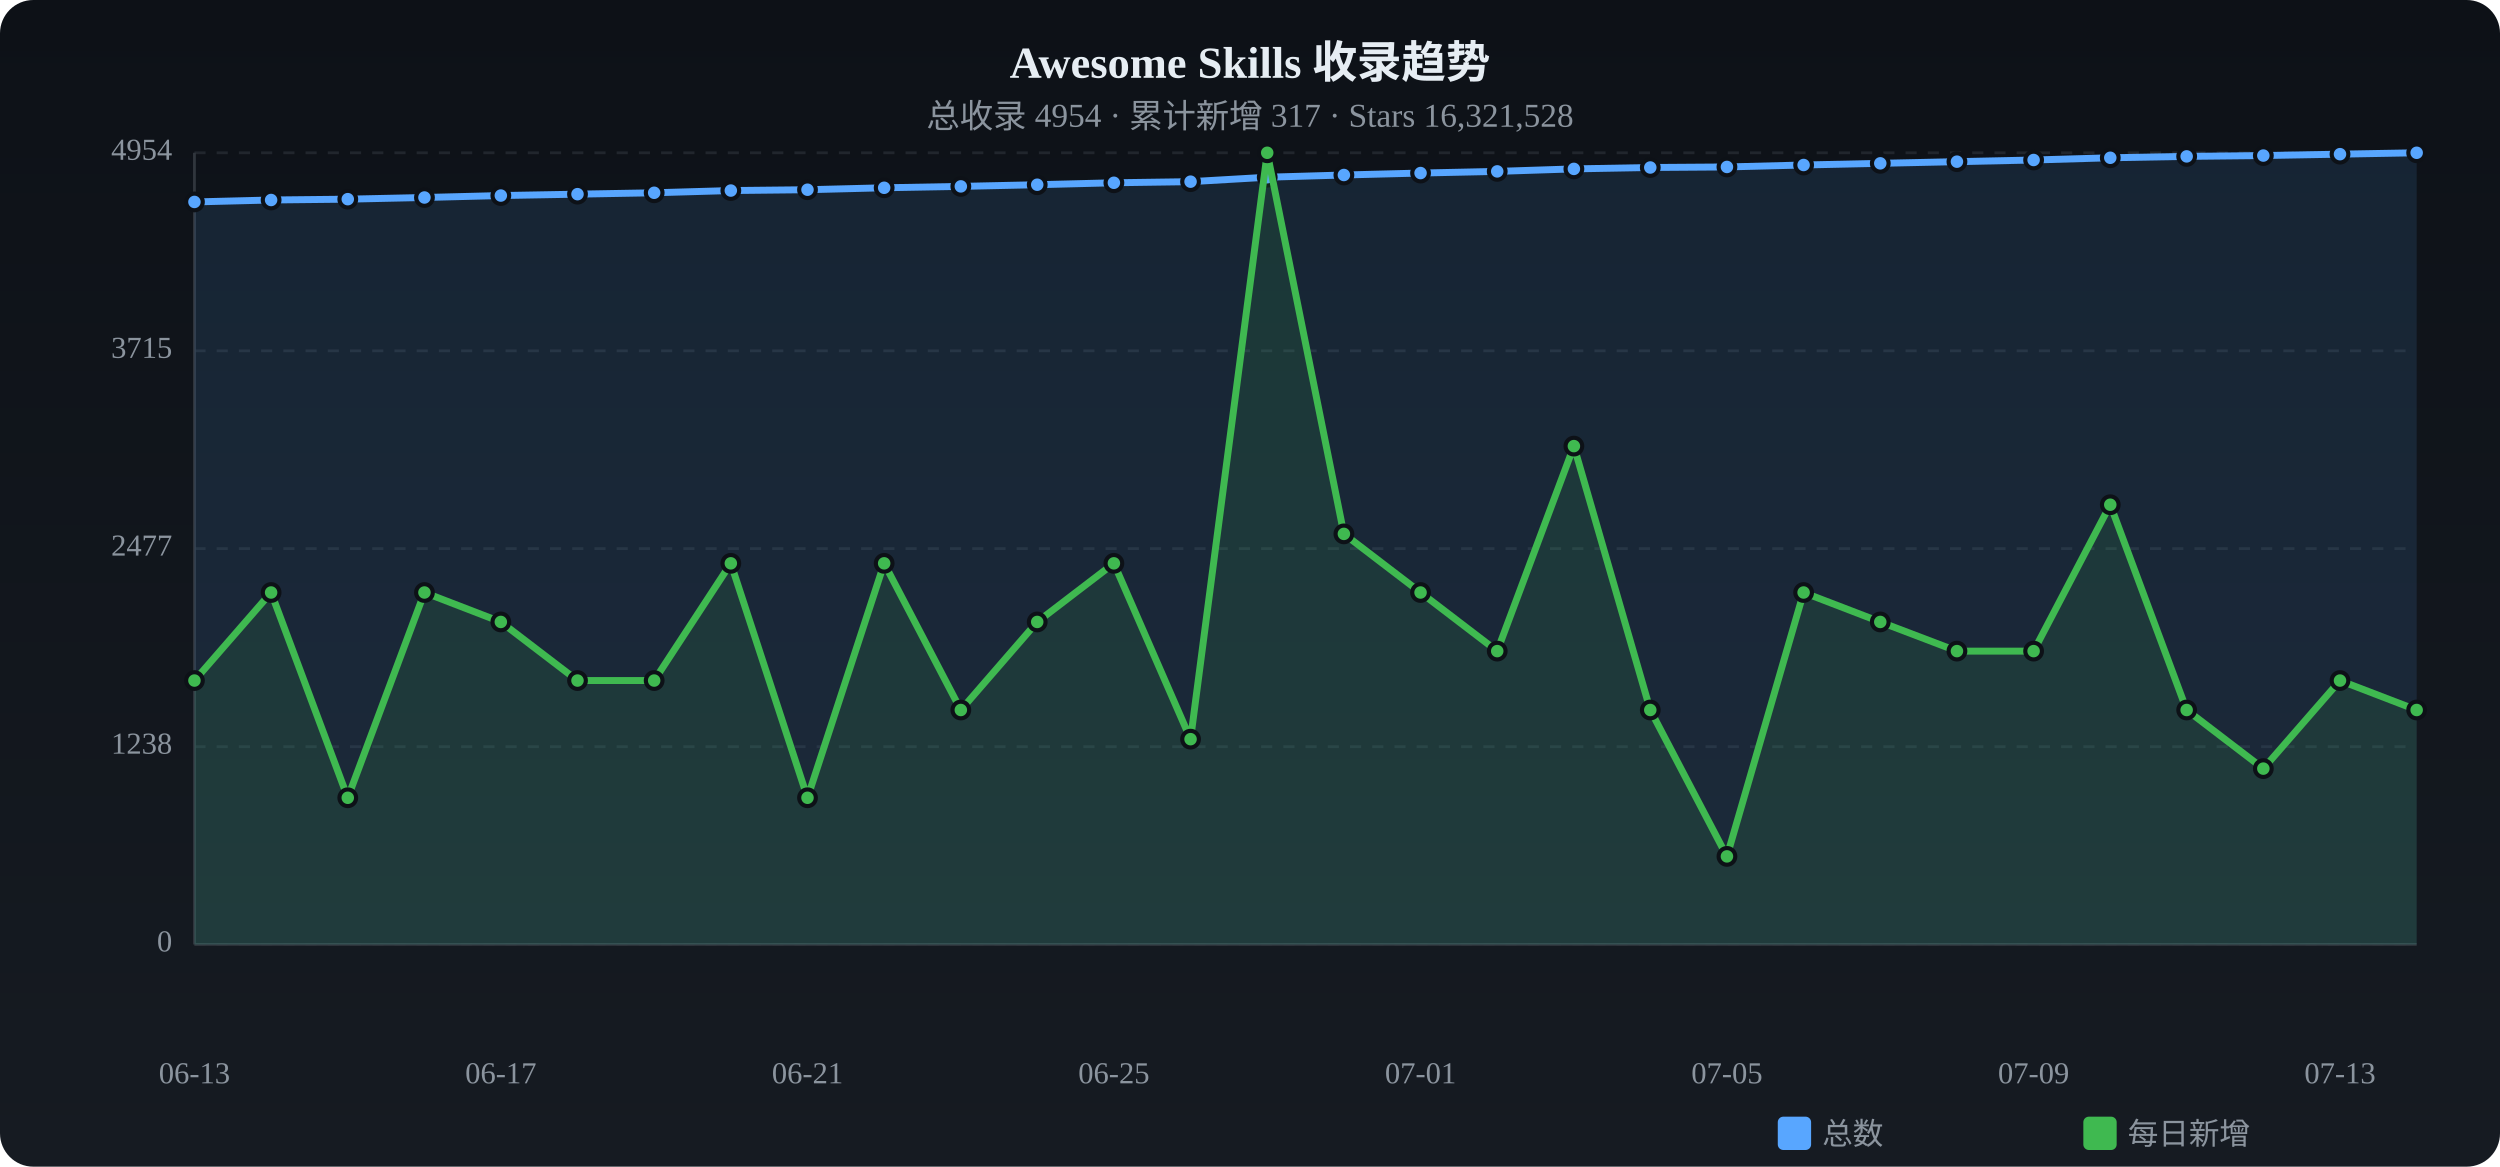
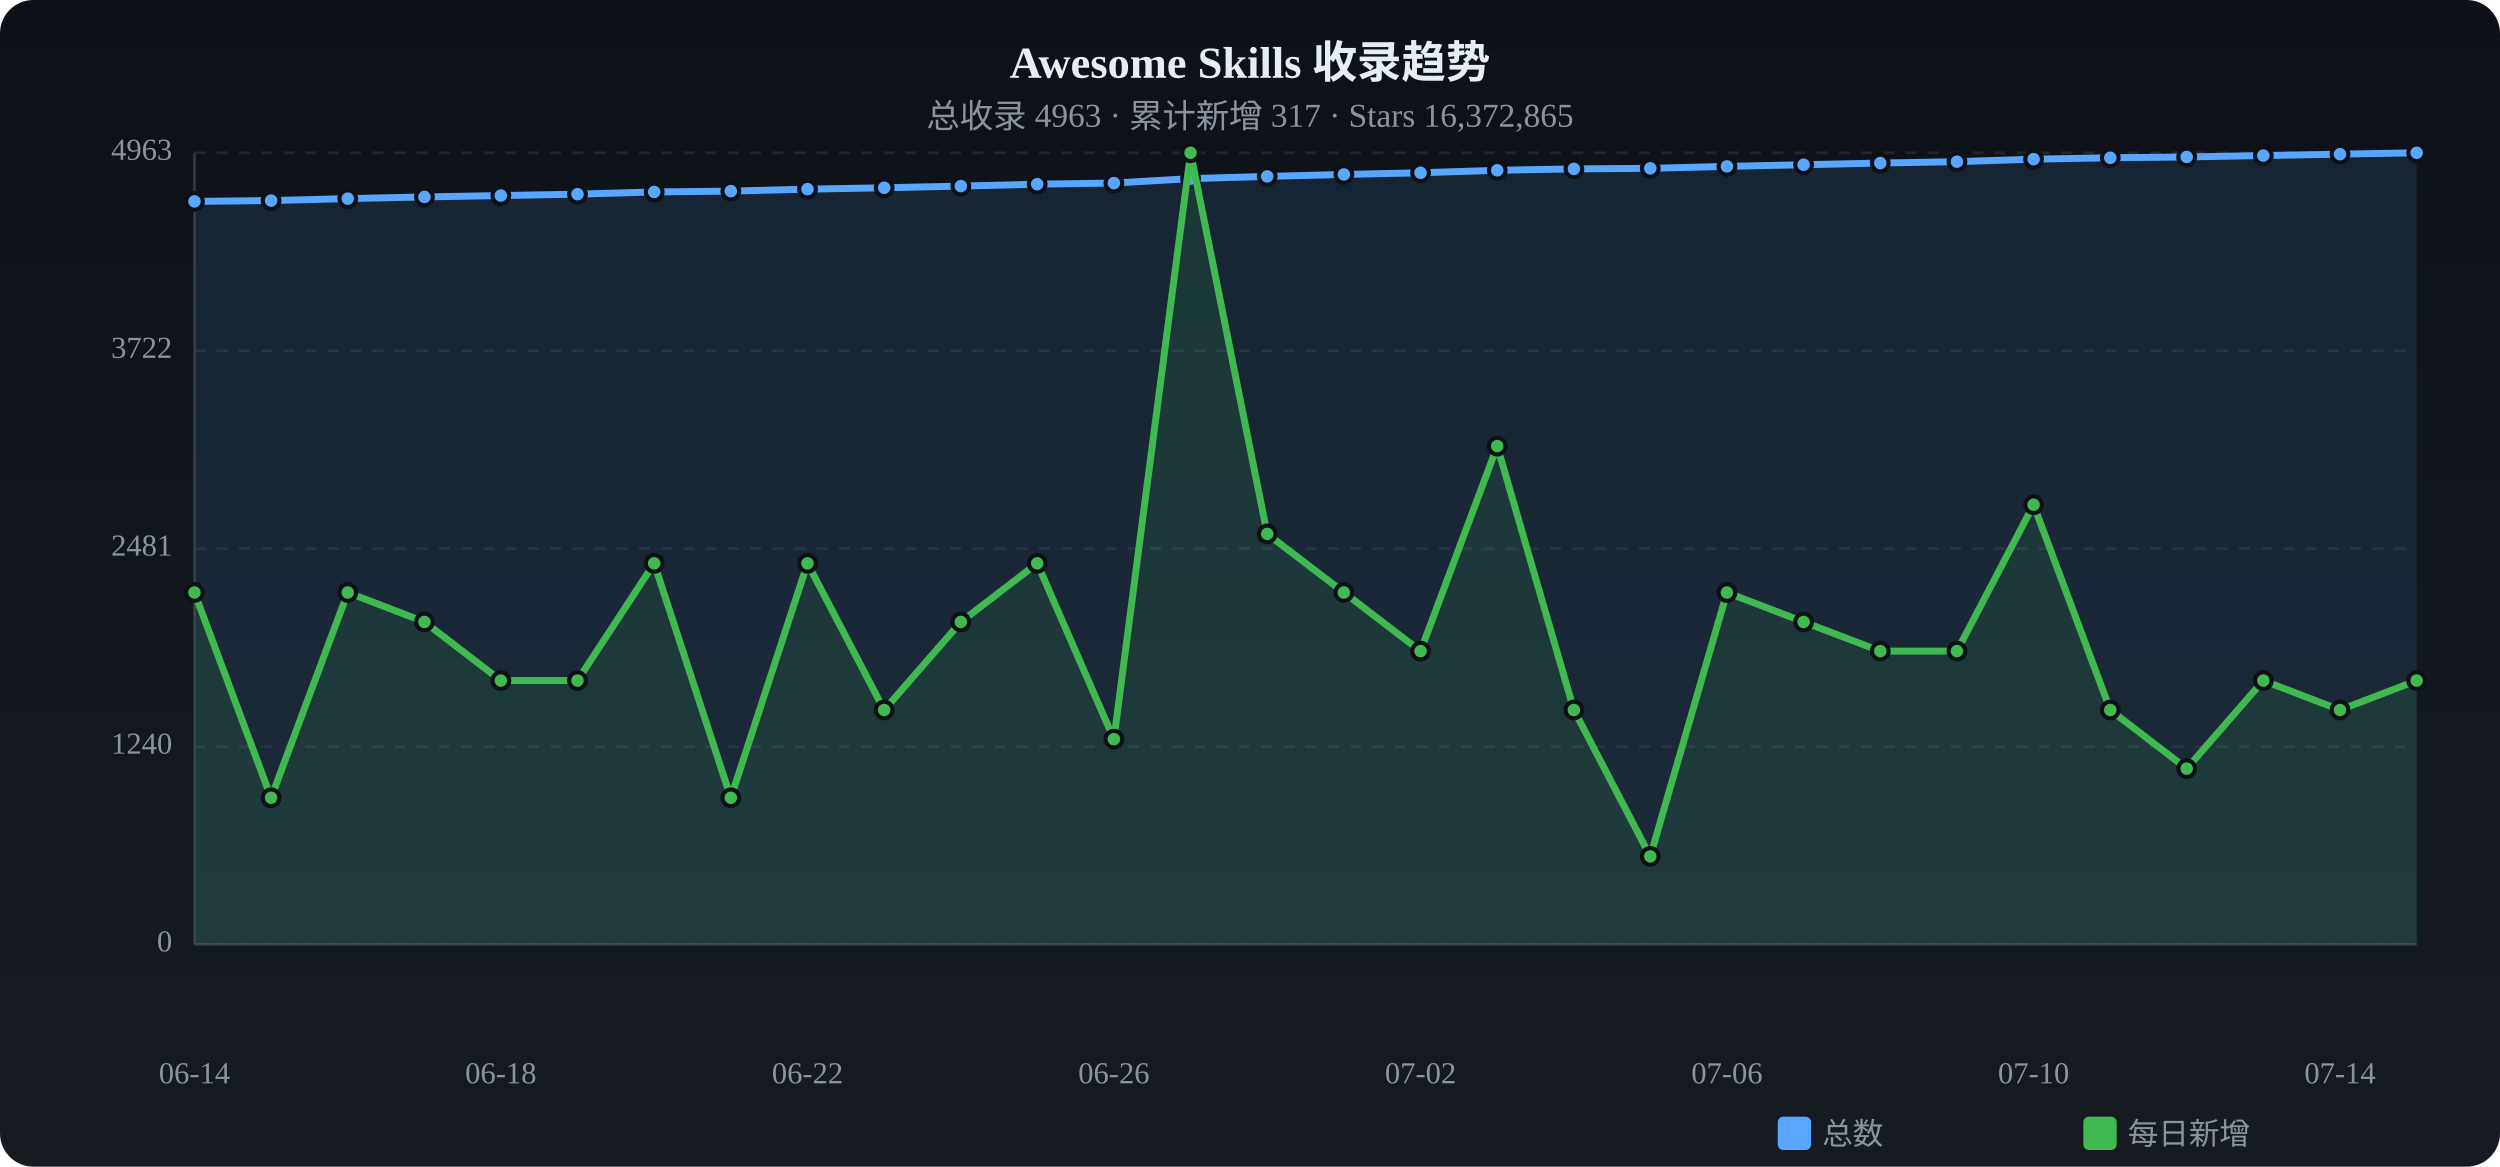
<svg xmlns="http://www.w3.org/2000/svg" viewBox="0 0 900 420" width="900" height="420">
  <defs>
    <linearGradient id="tbg" x1="0%" y1="0%" x2="0%" y2="100%">
      <stop offset="0%" stop-color="#0d1117" />
      <stop offset="100%" stop-color="#161b22" />
    </linearGradient>
  </defs>
  <rect width="900" height="420" rx="12" fill="url(#tbg)" />
  <text x="450.0" y="28" text-anchor="middle" fill="#e6edf3" font-size="16" font-weight="bold">Awesome Skills 收录趋势</text>
-   <text x="450.0" y="46" text-anchor="middle" fill="#8b949e" font-size="12">总收录 4954 · 累计新增 317 · Stars 16,321,528</text>
+   <text x="450.0" y="46" text-anchor="middle" fill="#8b949e" font-size="12">总收录 4963 · 累计新增 317 · Stars 16,372,865</text>
  <text x="62" y="340.0" text-anchor="end" fill="#8b949e" font-size="11" dominant-baseline="middle">0</text>
  <line x1="70" y1="340.0" x2="870" y2="340.0" stroke="#21262d" stroke-dasharray="4 4" />
-   <text x="62" y="268.8" text-anchor="end" fill="#8b949e" font-size="11" dominant-baseline="middle">1238</text>
+   <text x="62" y="268.8" text-anchor="end" fill="#8b949e" font-size="11" dominant-baseline="middle">1240</text>
  <line x1="70" y1="268.8" x2="870" y2="268.8" stroke="#21262d" stroke-dasharray="4 4" />
-   <text x="62" y="197.5" text-anchor="end" fill="#8b949e" font-size="11" dominant-baseline="middle">2477</text>
+   <text x="62" y="197.5" text-anchor="end" fill="#8b949e" font-size="11" dominant-baseline="middle">2481</text>
  <line x1="70" y1="197.5" x2="870" y2="197.5" stroke="#21262d" stroke-dasharray="4 4" />
-   <text x="62" y="126.3" text-anchor="end" fill="#8b949e" font-size="11" dominant-baseline="middle">3715</text>
+   <text x="62" y="126.3" text-anchor="end" fill="#8b949e" font-size="11" dominant-baseline="middle">3722</text>
  <line x1="70" y1="126.3" x2="870" y2="126.3" stroke="#21262d" stroke-dasharray="4 4" />
-   <text x="62" y="55.0" text-anchor="end" fill="#8b949e" font-size="11" dominant-baseline="middle">4954</text>
+   <text x="62" y="55.0" text-anchor="end" fill="#8b949e" font-size="11" dominant-baseline="middle">4963</text>
  <line x1="70" y1="55.0" x2="870" y2="55.0" stroke="#21262d" stroke-dasharray="4 4" />
  <line x1="70" y1="55" x2="70" y2="340" stroke="#30363d" />
  <line x1="70" y1="340" x2="870" y2="340" stroke="#30363d" />
-   <path d="M70.0,72.7 L97.6,72.0 L125.2,71.7 L152.8,71.1 L180.3,70.4 L207.9,69.9 L235.5,69.4 L263.1,68.6 L290.7,68.3 L318.3,67.6 L345.9,67.1 L373.4,66.5 L401.0,65.8 L428.6,65.4 L456.2,63.8 L483.8,63.0 L511.4,62.3 L539.0,61.7 L566.6,60.8 L594.1,60.3 L621.7,60.1 L649.3,59.4 L676.9,58.8 L704.5,58.2 L732.1,57.6 L759.7,56.8 L787.2,56.3 L814.8,56.0 L842.4,55.5 L870.0,55.0 L870.0,340 L70.0,340 Z" fill="#58a6ff" opacity="0.12" />
-   <polyline points="70.0,72.7 97.6,72.0 125.2,71.7 152.8,71.1 180.3,70.4 207.9,69.9 235.5,69.4 263.1,68.6 290.7,68.3 318.3,67.6 345.9,67.1 373.4,66.5 401.0,65.8 428.6,65.4 456.2,63.8 483.8,63.0 511.4,62.3 539.0,61.7 566.6,60.8 594.1,60.3 621.7,60.1 649.3,59.4 676.9,58.8 704.5,58.2 732.1,57.6 759.7,56.8 787.2,56.3 814.8,56.0 842.4,55.5 870.0,55.0" fill="none" stroke="#58a6ff" stroke-width="2.5" stroke-linecap="round" stroke-linejoin="round" />
-   <circle cx="70.0" cy="72.7" r="3" fill="#58a6ff" stroke="#0d1117" stroke-width="1.5" />
-   <circle cx="97.6" cy="72.0" r="3" fill="#58a6ff" stroke="#0d1117" stroke-width="1.5" />
-   <circle cx="125.2" cy="71.7" r="3" fill="#58a6ff" stroke="#0d1117" stroke-width="1.5" />
-   <circle cx="152.8" cy="71.1" r="3" fill="#58a6ff" stroke="#0d1117" stroke-width="1.5" />
+   <path d="M70.0,72.5 L97.6,72.2 L125.2,71.5 L152.8,70.9 L180.3,70.4 L207.9,69.9 L235.5,69.1 L263.1,68.8 L290.7,68.1 L318.3,67.6 L345.9,67.0 L373.4,66.3 L401.0,65.9 L428.6,64.3 L456.2,63.5 L483.8,62.8 L511.4,62.2 L539.0,61.3 L566.6,60.8 L594.1,60.6 L621.7,59.9 L649.3,59.3 L676.9,58.7 L704.5,58.2 L732.1,57.3 L759.7,56.8 L787.2,56.5 L814.8,56.0 L842.4,55.5 L870.0,55.0 L870.0,340 L70.0,340 Z" fill="#58a6ff" opacity="0.12" />
+   <polyline points="70.0,72.5 97.6,72.2 125.2,71.5 152.8,70.9 180.3,70.4 207.9,69.9 235.5,69.1 263.1,68.8 290.7,68.1 318.3,67.6 345.9,67.0 373.4,66.3 401.0,65.9 428.6,64.3 456.2,63.5 483.8,62.8 511.4,62.2 539.0,61.3 566.6,60.8 594.1,60.6 621.7,59.9 649.3,59.3 676.9,58.7 704.5,58.2 732.1,57.3 759.7,56.8 787.2,56.5 814.8,56.0 842.4,55.5 870.0,55.0" fill="none" stroke="#58a6ff" stroke-width="2.5" stroke-linecap="round" stroke-linejoin="round" />
+   <circle cx="70.0" cy="72.5" r="3" fill="#58a6ff" stroke="#0d1117" stroke-width="1.5" />
+   <circle cx="97.6" cy="72.2" r="3" fill="#58a6ff" stroke="#0d1117" stroke-width="1.5" />
+   <circle cx="125.2" cy="71.5" r="3" fill="#58a6ff" stroke="#0d1117" stroke-width="1.5" />
+   <circle cx="152.8" cy="70.9" r="3" fill="#58a6ff" stroke="#0d1117" stroke-width="1.5" />
  <circle cx="180.3" cy="70.4" r="3" fill="#58a6ff" stroke="#0d1117" stroke-width="1.5" />
  <circle cx="207.9" cy="69.9" r="3" fill="#58a6ff" stroke="#0d1117" stroke-width="1.5" />
-   <circle cx="235.5" cy="69.4" r="3" fill="#58a6ff" stroke="#0d1117" stroke-width="1.5" />
-   <circle cx="263.1" cy="68.6" r="3" fill="#58a6ff" stroke="#0d1117" stroke-width="1.5" />
-   <circle cx="290.7" cy="68.3" r="3" fill="#58a6ff" stroke="#0d1117" stroke-width="1.5" />
+   <circle cx="235.5" cy="69.1" r="3" fill="#58a6ff" stroke="#0d1117" stroke-width="1.5" />
+   <circle cx="263.1" cy="68.8" r="3" fill="#58a6ff" stroke="#0d1117" stroke-width="1.5" />
+   <circle cx="290.7" cy="68.1" r="3" fill="#58a6ff" stroke="#0d1117" stroke-width="1.5" />
  <circle cx="318.3" cy="67.6" r="3" fill="#58a6ff" stroke="#0d1117" stroke-width="1.5" />
-   <circle cx="345.9" cy="67.1" r="3" fill="#58a6ff" stroke="#0d1117" stroke-width="1.5" />
-   <circle cx="373.4" cy="66.5" r="3" fill="#58a6ff" stroke="#0d1117" stroke-width="1.5" />
-   <circle cx="401.0" cy="65.8" r="3" fill="#58a6ff" stroke="#0d1117" stroke-width="1.5" />
-   <circle cx="428.6" cy="65.4" r="3" fill="#58a6ff" stroke="#0d1117" stroke-width="1.5" />
-   <circle cx="456.2" cy="63.8" r="3" fill="#58a6ff" stroke="#0d1117" stroke-width="1.5" />
-   <circle cx="483.8" cy="63.0" r="3" fill="#58a6ff" stroke="#0d1117" stroke-width="1.5" />
-   <circle cx="511.4" cy="62.3" r="3" fill="#58a6ff" stroke="#0d1117" stroke-width="1.5" />
-   <circle cx="539.0" cy="61.7" r="3" fill="#58a6ff" stroke="#0d1117" stroke-width="1.5" />
+   <circle cx="345.9" cy="67.0" r="3" fill="#58a6ff" stroke="#0d1117" stroke-width="1.5" />
+   <circle cx="373.4" cy="66.3" r="3" fill="#58a6ff" stroke="#0d1117" stroke-width="1.5" />
+   <circle cx="401.0" cy="65.9" r="3" fill="#58a6ff" stroke="#0d1117" stroke-width="1.5" />
+   <circle cx="428.6" cy="64.3" r="3" fill="#58a6ff" stroke="#0d1117" stroke-width="1.5" />
+   <circle cx="456.2" cy="63.5" r="3" fill="#58a6ff" stroke="#0d1117" stroke-width="1.5" />
+   <circle cx="483.8" cy="62.8" r="3" fill="#58a6ff" stroke="#0d1117" stroke-width="1.5" />
+   <circle cx="511.4" cy="62.2" r="3" fill="#58a6ff" stroke="#0d1117" stroke-width="1.5" />
+   <circle cx="539.0" cy="61.3" r="3" fill="#58a6ff" stroke="#0d1117" stroke-width="1.5" />
  <circle cx="566.6" cy="60.8" r="3" fill="#58a6ff" stroke="#0d1117" stroke-width="1.5" />
-   <circle cx="594.1" cy="60.3" r="3" fill="#58a6ff" stroke="#0d1117" stroke-width="1.5" />
-   <circle cx="621.7" cy="60.1" r="3" fill="#58a6ff" stroke="#0d1117" stroke-width="1.5" />
-   <circle cx="649.3" cy="59.4" r="3" fill="#58a6ff" stroke="#0d1117" stroke-width="1.5" />
-   <circle cx="676.9" cy="58.8" r="3" fill="#58a6ff" stroke="#0d1117" stroke-width="1.5" />
+   <circle cx="594.1" cy="60.6" r="3" fill="#58a6ff" stroke="#0d1117" stroke-width="1.5" />
+   <circle cx="621.7" cy="59.9" r="3" fill="#58a6ff" stroke="#0d1117" stroke-width="1.5" />
+   <circle cx="649.3" cy="59.3" r="3" fill="#58a6ff" stroke="#0d1117" stroke-width="1.5" />
+   <circle cx="676.9" cy="58.7" r="3" fill="#58a6ff" stroke="#0d1117" stroke-width="1.5" />
  <circle cx="704.5" cy="58.2" r="3" fill="#58a6ff" stroke="#0d1117" stroke-width="1.5" />
-   <circle cx="732.1" cy="57.6" r="3" fill="#58a6ff" stroke="#0d1117" stroke-width="1.5" />
+   <circle cx="732.1" cy="57.3" r="3" fill="#58a6ff" stroke="#0d1117" stroke-width="1.5" />
  <circle cx="759.7" cy="56.8" r="3" fill="#58a6ff" stroke="#0d1117" stroke-width="1.5" />
-   <circle cx="787.2" cy="56.3" r="3" fill="#58a6ff" stroke="#0d1117" stroke-width="1.5" />
+   <circle cx="787.2" cy="56.5" r="3" fill="#58a6ff" stroke="#0d1117" stroke-width="1.5" />
  <circle cx="814.8" cy="56.0" r="3" fill="#58a6ff" stroke="#0d1117" stroke-width="1.5" />
  <circle cx="842.4" cy="55.5" r="3" fill="#58a6ff" stroke="#0d1117" stroke-width="1.5" />
  <circle cx="870.0" cy="55.0" r="3" fill="#58a6ff" stroke="#0d1117" stroke-width="1.5" />
-   <path d="M70.0,245.0 L97.6,213.3 L125.2,287.2 L152.8,213.3 L180.3,223.9 L207.9,245.0 L235.5,245.0 L263.1,202.8 L290.7,287.2 L318.3,202.8 L345.9,255.6 L373.4,223.9 L401.0,202.8 L428.6,266.1 L456.2,55.0 L483.8,192.2 L511.4,213.3 L539.0,234.4 L566.6,160.6 L594.1,255.6 L621.7,308.3 L649.3,213.3 L676.9,223.9 L704.5,234.4 L732.1,234.4 L759.7,181.7 L787.2,255.6 L814.8,276.7 L842.4,245.0 L870.0,255.6 L870.0,340 L70.0,340 Z" fill="#3fb950" opacity="0.12" />
-   <polyline points="70.0,245.0 97.6,213.3 125.2,287.2 152.8,213.3 180.3,223.9 207.9,245.0 235.5,245.0 263.1,202.8 290.7,287.2 318.3,202.8 345.9,255.6 373.4,223.9 401.0,202.8 428.6,266.1 456.2,55.0 483.8,192.2 511.4,213.3 539.0,234.4 566.6,160.6 594.1,255.6 621.7,308.3 649.3,213.3 676.9,223.9 704.5,234.4 732.1,234.4 759.7,181.7 787.2,255.6 814.8,276.7 842.4,245.0 870.0,255.6" fill="none" stroke="#3fb950" stroke-width="2.5" stroke-linecap="round" stroke-linejoin="round" />
-   <circle cx="70.0" cy="245.0" r="3" fill="#3fb950" stroke="#0d1117" stroke-width="1.5" />
-   <circle cx="97.6" cy="213.3" r="3" fill="#3fb950" stroke="#0d1117" stroke-width="1.5" />
-   <circle cx="125.2" cy="287.2" r="3" fill="#3fb950" stroke="#0d1117" stroke-width="1.5" />
-   <circle cx="152.8" cy="213.3" r="3" fill="#3fb950" stroke="#0d1117" stroke-width="1.5" />
-   <circle cx="180.3" cy="223.9" r="3" fill="#3fb950" stroke="#0d1117" stroke-width="1.5" />
+   <path d="M70.0,213.3 L97.6,287.2 L125.2,213.3 L152.8,223.9 L180.3,245.0 L207.9,245.0 L235.5,202.8 L263.1,287.2 L290.7,202.8 L318.3,255.6 L345.9,223.9 L373.4,202.8 L401.0,266.1 L428.6,55.0 L456.2,192.2 L483.8,213.3 L511.4,234.4 L539.0,160.6 L566.6,255.6 L594.1,308.3 L621.7,213.3 L649.3,223.9 L676.9,234.4 L704.5,234.4 L732.1,181.7 L759.7,255.6 L787.2,276.7 L814.8,245.0 L842.4,255.6 L870.0,245.0 L870.0,340 L70.0,340 Z" fill="#3fb950" opacity="0.12" />
+   <polyline points="70.0,213.3 97.6,287.2 125.2,213.3 152.8,223.9 180.3,245.0 207.9,245.0 235.5,202.8 263.1,287.2 290.7,202.8 318.3,255.6 345.9,223.9 373.4,202.8 401.0,266.1 428.6,55.0 456.2,192.2 483.8,213.3 511.4,234.4 539.0,160.6 566.6,255.6 594.1,308.3 621.7,213.3 649.3,223.9 676.9,234.4 704.5,234.4 732.1,181.7 759.7,255.6 787.2,276.7 814.8,245.0 842.4,255.6 870.0,245.0" fill="none" stroke="#3fb950" stroke-width="2.5" stroke-linecap="round" stroke-linejoin="round" />
+   <circle cx="70.0" cy="213.3" r="3" fill="#3fb950" stroke="#0d1117" stroke-width="1.5" />
+   <circle cx="97.6" cy="287.2" r="3" fill="#3fb950" stroke="#0d1117" stroke-width="1.5" />
+   <circle cx="125.2" cy="213.3" r="3" fill="#3fb950" stroke="#0d1117" stroke-width="1.5" />
+   <circle cx="152.8" cy="223.9" r="3" fill="#3fb950" stroke="#0d1117" stroke-width="1.5" />
+   <circle cx="180.3" cy="245.0" r="3" fill="#3fb950" stroke="#0d1117" stroke-width="1.5" />
  <circle cx="207.9" cy="245.0" r="3" fill="#3fb950" stroke="#0d1117" stroke-width="1.5" />
-   <circle cx="235.5" cy="245.0" r="3" fill="#3fb950" stroke="#0d1117" stroke-width="1.5" />
-   <circle cx="263.1" cy="202.8" r="3" fill="#3fb950" stroke="#0d1117" stroke-width="1.5" />
-   <circle cx="290.7" cy="287.2" r="3" fill="#3fb950" stroke="#0d1117" stroke-width="1.5" />
-   <circle cx="318.3" cy="202.8" r="3" fill="#3fb950" stroke="#0d1117" stroke-width="1.5" />
-   <circle cx="345.9" cy="255.6" r="3" fill="#3fb950" stroke="#0d1117" stroke-width="1.5" />
-   <circle cx="373.4" cy="223.9" r="3" fill="#3fb950" stroke="#0d1117" stroke-width="1.5" />
-   <circle cx="401.0" cy="202.8" r="3" fill="#3fb950" stroke="#0d1117" stroke-width="1.5" />
-   <circle cx="428.6" cy="266.1" r="3" fill="#3fb950" stroke="#0d1117" stroke-width="1.5" />
-   <circle cx="456.2" cy="55.0" r="3" fill="#3fb950" stroke="#0d1117" stroke-width="1.5" />
-   <circle cx="483.8" cy="192.2" r="3" fill="#3fb950" stroke="#0d1117" stroke-width="1.5" />
-   <circle cx="511.4" cy="213.3" r="3" fill="#3fb950" stroke="#0d1117" stroke-width="1.5" />
-   <circle cx="539.0" cy="234.4" r="3" fill="#3fb950" stroke="#0d1117" stroke-width="1.5" />
-   <circle cx="566.6" cy="160.6" r="3" fill="#3fb950" stroke="#0d1117" stroke-width="1.5" />
-   <circle cx="594.1" cy="255.6" r="3" fill="#3fb950" stroke="#0d1117" stroke-width="1.5" />
-   <circle cx="621.7" cy="308.3" r="3" fill="#3fb950" stroke="#0d1117" stroke-width="1.5" />
-   <circle cx="649.3" cy="213.3" r="3" fill="#3fb950" stroke="#0d1117" stroke-width="1.5" />
-   <circle cx="676.9" cy="223.9" r="3" fill="#3fb950" stroke="#0d1117" stroke-width="1.5" />
+   <circle cx="235.5" cy="202.8" r="3" fill="#3fb950" stroke="#0d1117" stroke-width="1.5" />
+   <circle cx="263.1" cy="287.2" r="3" fill="#3fb950" stroke="#0d1117" stroke-width="1.5" />
+   <circle cx="290.7" cy="202.8" r="3" fill="#3fb950" stroke="#0d1117" stroke-width="1.5" />
+   <circle cx="318.3" cy="255.6" r="3" fill="#3fb950" stroke="#0d1117" stroke-width="1.5" />
+   <circle cx="345.9" cy="223.9" r="3" fill="#3fb950" stroke="#0d1117" stroke-width="1.5" />
+   <circle cx="373.4" cy="202.8" r="3" fill="#3fb950" stroke="#0d1117" stroke-width="1.5" />
+   <circle cx="401.0" cy="266.1" r="3" fill="#3fb950" stroke="#0d1117" stroke-width="1.5" />
+   <circle cx="428.6" cy="55.0" r="3" fill="#3fb950" stroke="#0d1117" stroke-width="1.5" />
+   <circle cx="456.2" cy="192.2" r="3" fill="#3fb950" stroke="#0d1117" stroke-width="1.5" />
+   <circle cx="483.8" cy="213.3" r="3" fill="#3fb950" stroke="#0d1117" stroke-width="1.5" />
+   <circle cx="511.4" cy="234.4" r="3" fill="#3fb950" stroke="#0d1117" stroke-width="1.5" />
+   <circle cx="539.0" cy="160.6" r="3" fill="#3fb950" stroke="#0d1117" stroke-width="1.5" />
+   <circle cx="566.6" cy="255.6" r="3" fill="#3fb950" stroke="#0d1117" stroke-width="1.5" />
+   <circle cx="594.1" cy="308.3" r="3" fill="#3fb950" stroke="#0d1117" stroke-width="1.5" />
+   <circle cx="621.7" cy="213.3" r="3" fill="#3fb950" stroke="#0d1117" stroke-width="1.5" />
+   <circle cx="649.3" cy="223.9" r="3" fill="#3fb950" stroke="#0d1117" stroke-width="1.5" />
+   <circle cx="676.9" cy="234.4" r="3" fill="#3fb950" stroke="#0d1117" stroke-width="1.5" />
  <circle cx="704.5" cy="234.4" r="3" fill="#3fb950" stroke="#0d1117" stroke-width="1.5" />
-   <circle cx="732.1" cy="234.4" r="3" fill="#3fb950" stroke="#0d1117" stroke-width="1.5" />
-   <circle cx="759.7" cy="181.7" r="3" fill="#3fb950" stroke="#0d1117" stroke-width="1.5" />
-   <circle cx="787.2" cy="255.6" r="3" fill="#3fb950" stroke="#0d1117" stroke-width="1.5" />
-   <circle cx="814.8" cy="276.7" r="3" fill="#3fb950" stroke="#0d1117" stroke-width="1.5" />
-   <circle cx="842.4" cy="245.0" r="3" fill="#3fb950" stroke="#0d1117" stroke-width="1.5" />
-   <circle cx="870.0" cy="255.6" r="3" fill="#3fb950" stroke="#0d1117" stroke-width="1.5" />
-   <text x="70.0" y="390" text-anchor="middle" fill="#8b949e" font-size="11">06-13</text>
-   <text x="180.3" y="390" text-anchor="middle" fill="#8b949e" font-size="11">06-17</text>
-   <text x="290.7" y="390" text-anchor="middle" fill="#8b949e" font-size="11">06-21</text>
-   <text x="401.0" y="390" text-anchor="middle" fill="#8b949e" font-size="11">06-25</text>
-   <text x="511.4" y="390" text-anchor="middle" fill="#8b949e" font-size="11">07-01</text>
-   <text x="621.7" y="390" text-anchor="middle" fill="#8b949e" font-size="11">07-05</text>
-   <text x="732.1" y="390" text-anchor="middle" fill="#8b949e" font-size="11">07-09</text>
-   <text x="842.4" y="390" text-anchor="middle" fill="#8b949e" font-size="11">07-13</text>
+   <circle cx="732.1" cy="181.7" r="3" fill="#3fb950" stroke="#0d1117" stroke-width="1.5" />
+   <circle cx="759.7" cy="255.6" r="3" fill="#3fb950" stroke="#0d1117" stroke-width="1.5" />
+   <circle cx="787.2" cy="276.7" r="3" fill="#3fb950" stroke="#0d1117" stroke-width="1.5" />
+   <circle cx="814.8" cy="245.0" r="3" fill="#3fb950" stroke="#0d1117" stroke-width="1.5" />
+   <circle cx="842.4" cy="255.6" r="3" fill="#3fb950" stroke="#0d1117" stroke-width="1.5" />
+   <circle cx="870.0" cy="245.0" r="3" fill="#3fb950" stroke="#0d1117" stroke-width="1.5" />
+   <text x="70.0" y="390" text-anchor="middle" fill="#8b949e" font-size="11">06-14</text>
+   <text x="180.3" y="390" text-anchor="middle" fill="#8b949e" font-size="11">06-18</text>
+   <text x="290.7" y="390" text-anchor="middle" fill="#8b949e" font-size="11">06-22</text>
+   <text x="401.0" y="390" text-anchor="middle" fill="#8b949e" font-size="11">06-26</text>
+   <text x="511.4" y="390" text-anchor="middle" fill="#8b949e" font-size="11">07-02</text>
+   <text x="621.7" y="390" text-anchor="middle" fill="#8b949e" font-size="11">07-06</text>
+   <text x="732.1" y="390" text-anchor="middle" fill="#8b949e" font-size="11">07-10</text>
+   <text x="842.4" y="390" text-anchor="middle" fill="#8b949e" font-size="11">07-14</text>
  <rect x="640" y="402" width="12" height="12" rx="2" fill="#58a6ff" />
  <text x="656" y="412" fill="#8b949e" font-size="11">总数</text>
  <rect x="750" y="402" width="12" height="12" rx="2" fill="#3fb950" />
  <text x="766" y="412" fill="#8b949e" font-size="11">每日新增</text>
</svg>
